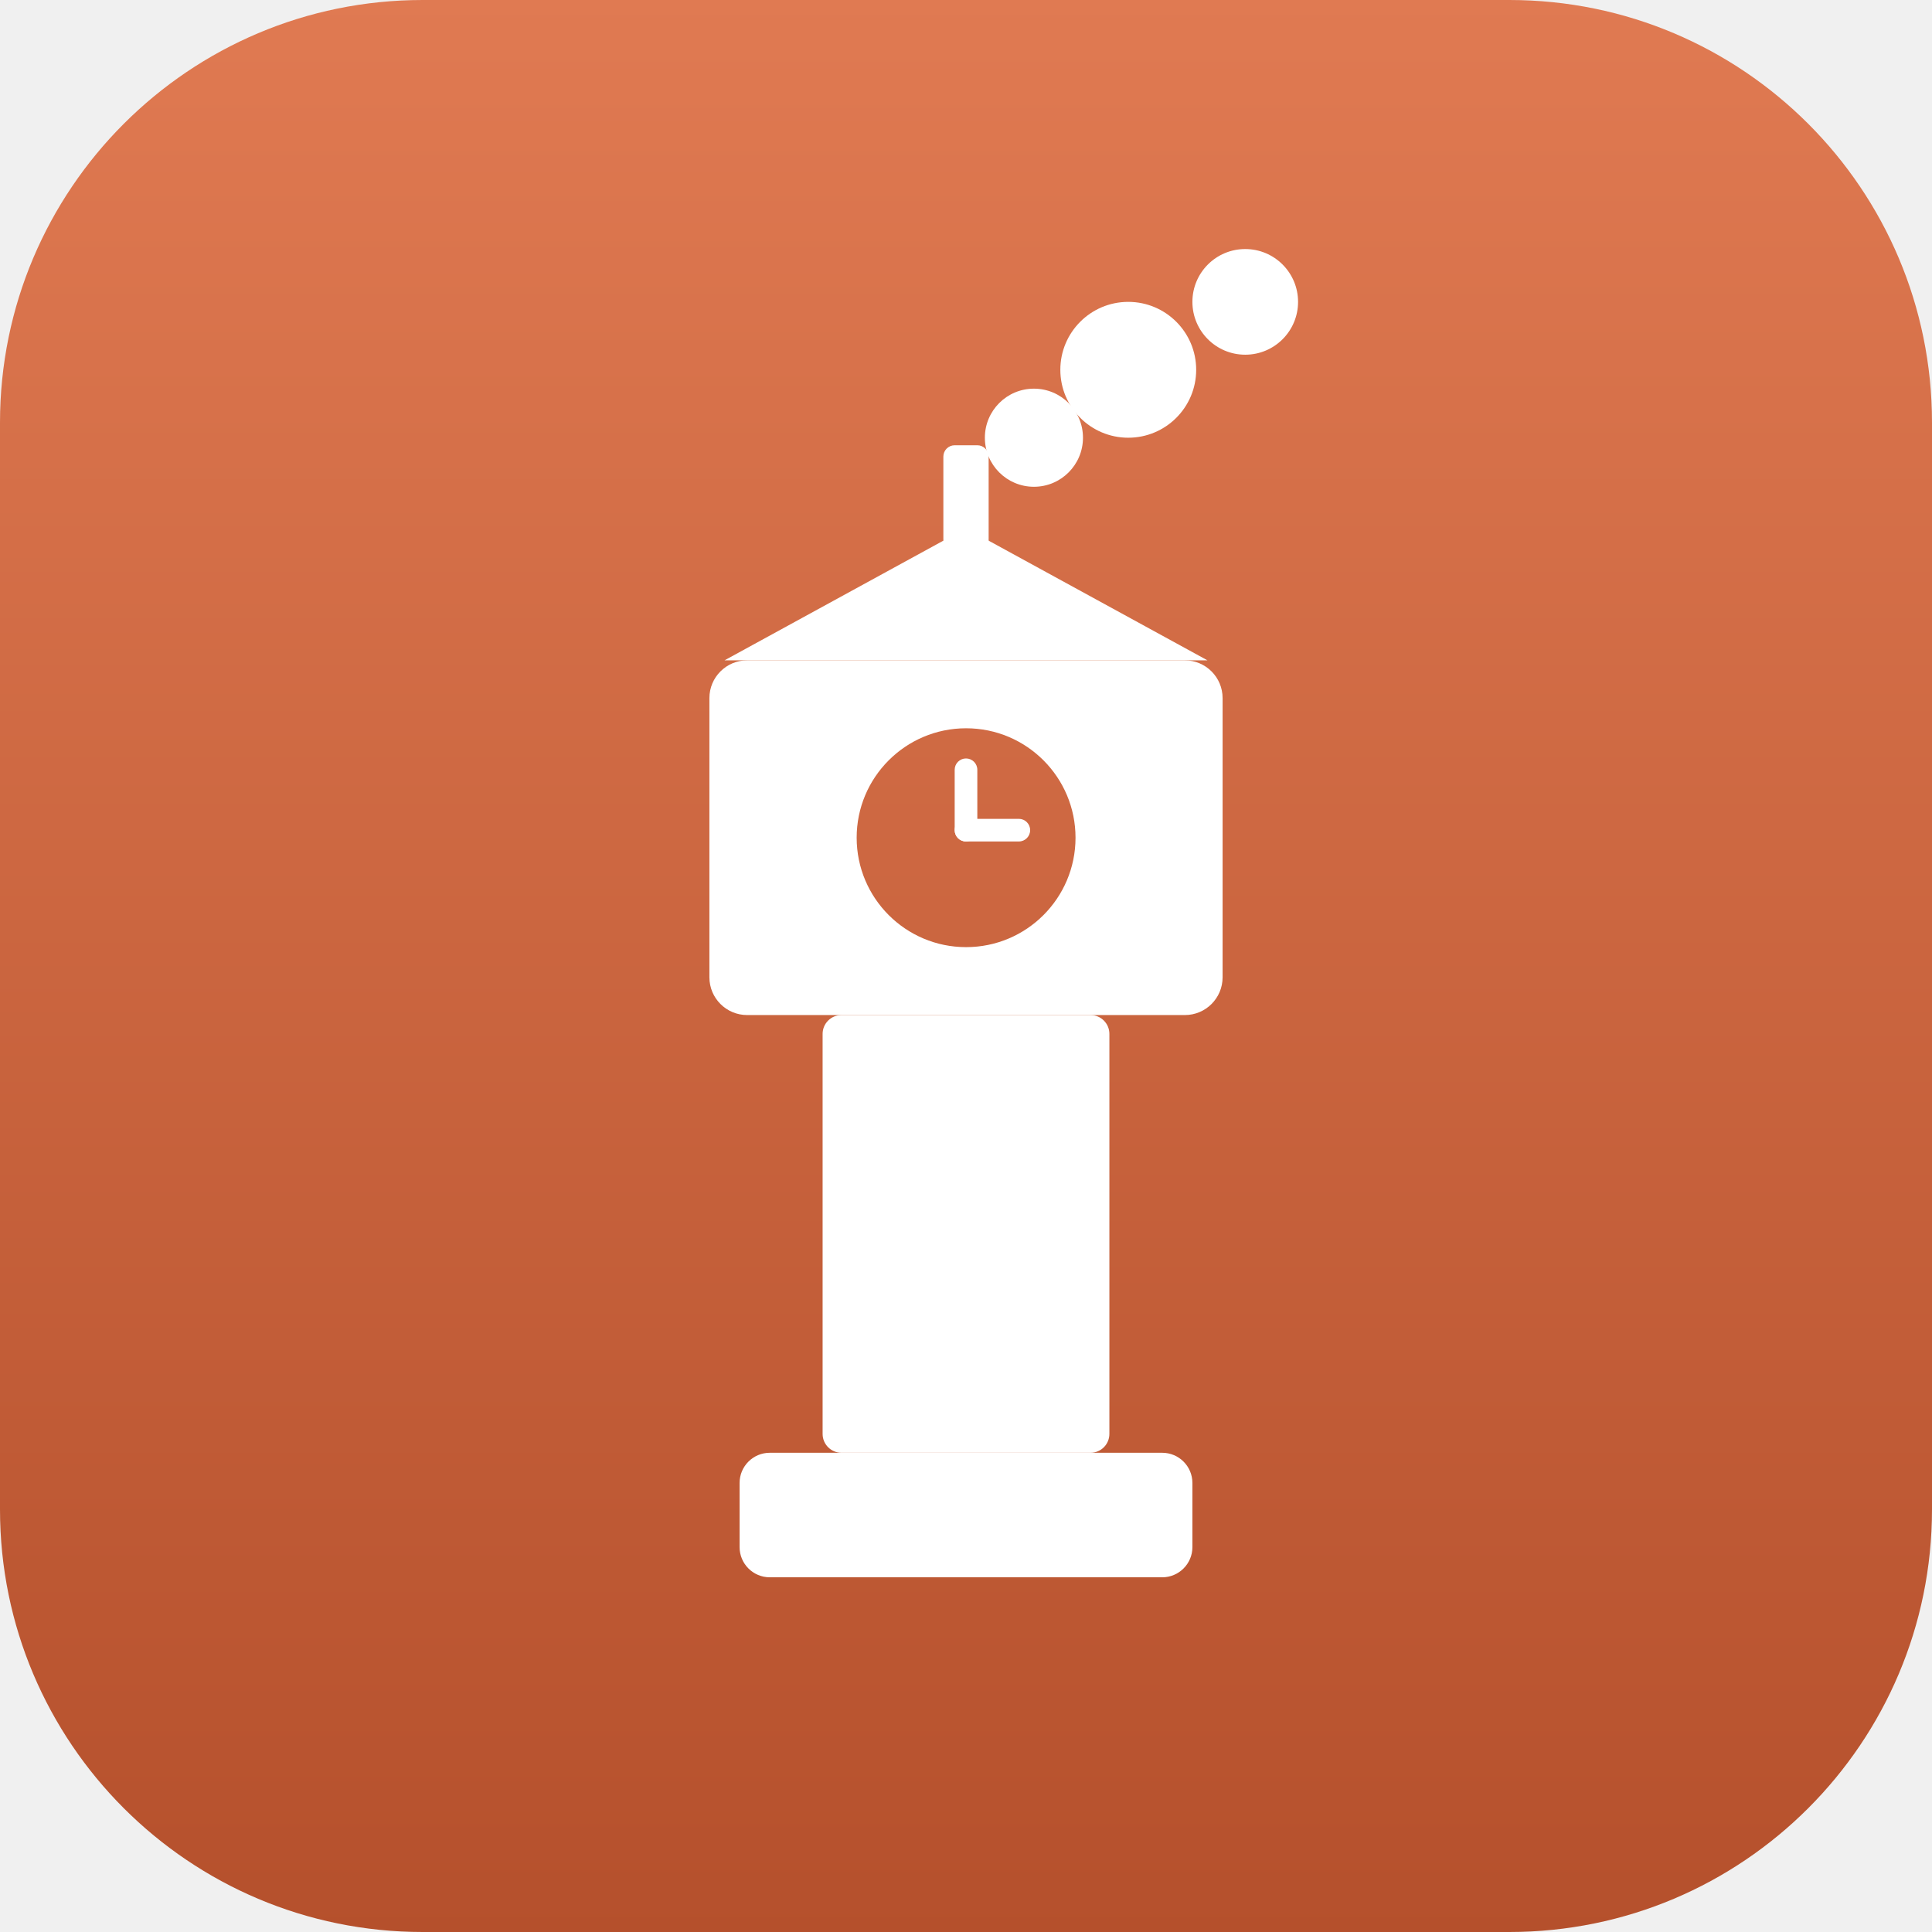
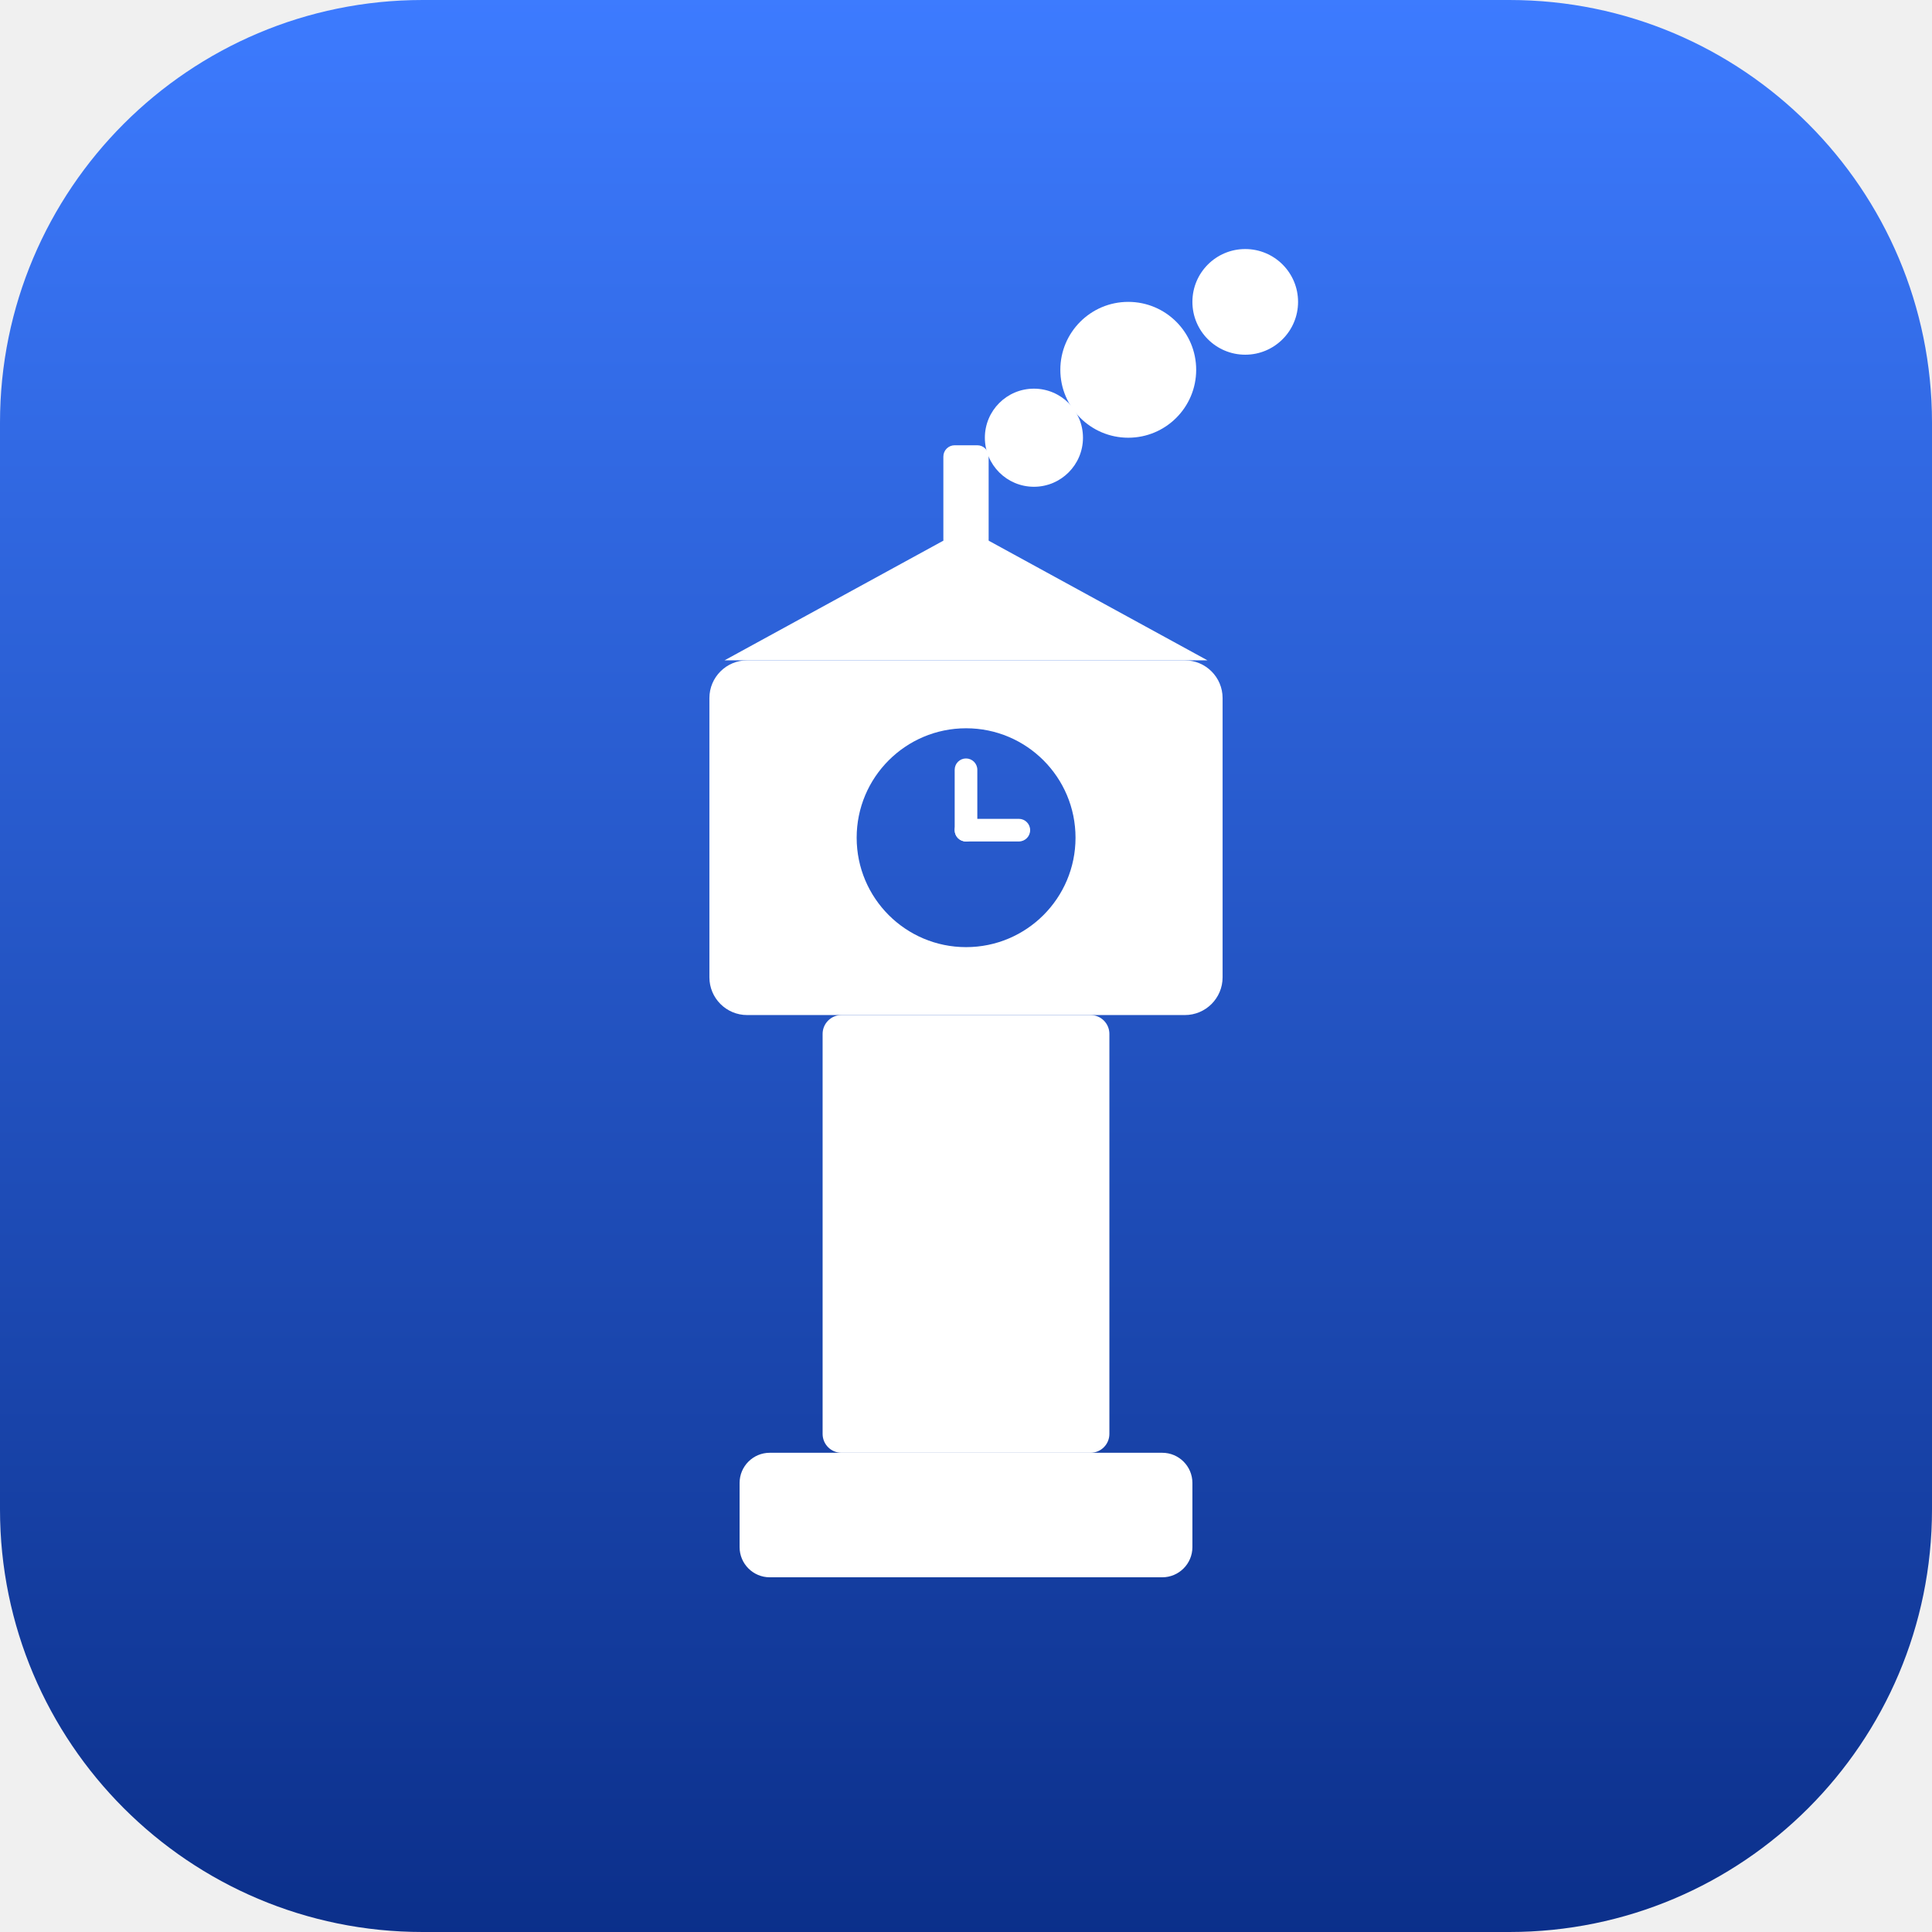
<svg xmlns="http://www.w3.org/2000/svg" width="64" height="64" viewBox="0 0 1024 1024">
  <defs>
    <linearGradient id="g" x1="0" y1="0" x2="0" y2="1">
-       <stop offset="0" stop-color="#e07a52" />
-       <stop offset="1" stop-color="#b5502c" />
+       <stop offset="0" stop-color="#3d7bff" />
+       <stop offset="1" stop-color="#0b2f8a" />
    </linearGradient>
  </defs>
  <rect width="1024" height="1024" rx="224" fill="url(#g)" />
  <g fill="#fff">
    <circle cx="548" cy="232" r="26" />
    <circle cx="598" cy="196" r="36" />
    <circle cx="660" cy="160" r="28" />
    <rect x="500" y="236" width="24" height="56" rx="6" />
    <polygon points="384,350 512,280 640,350" />
    <path fill-rule="evenodd" d="M396 350 h232 a20 20 0 0 1 20 20 v148 a20 20 0 0 1 -20 20 h-232 a20 20 0 0 1 -20 -20 v-148 a20 20 0 0 1 20 -20 z M512 386 a58 58 0 1 0 0.1 0 z" />
    <rect x="506" y="402" width="12" height="44" rx="6" />
    <rect x="506" y="434" width="40" height="12" rx="6" />
    <rect x="436" y="538" width="152" height="232" rx="10" />
    <rect x="392" y="770" width="240" height="66" rx="16" />
  </g>
</svg>
